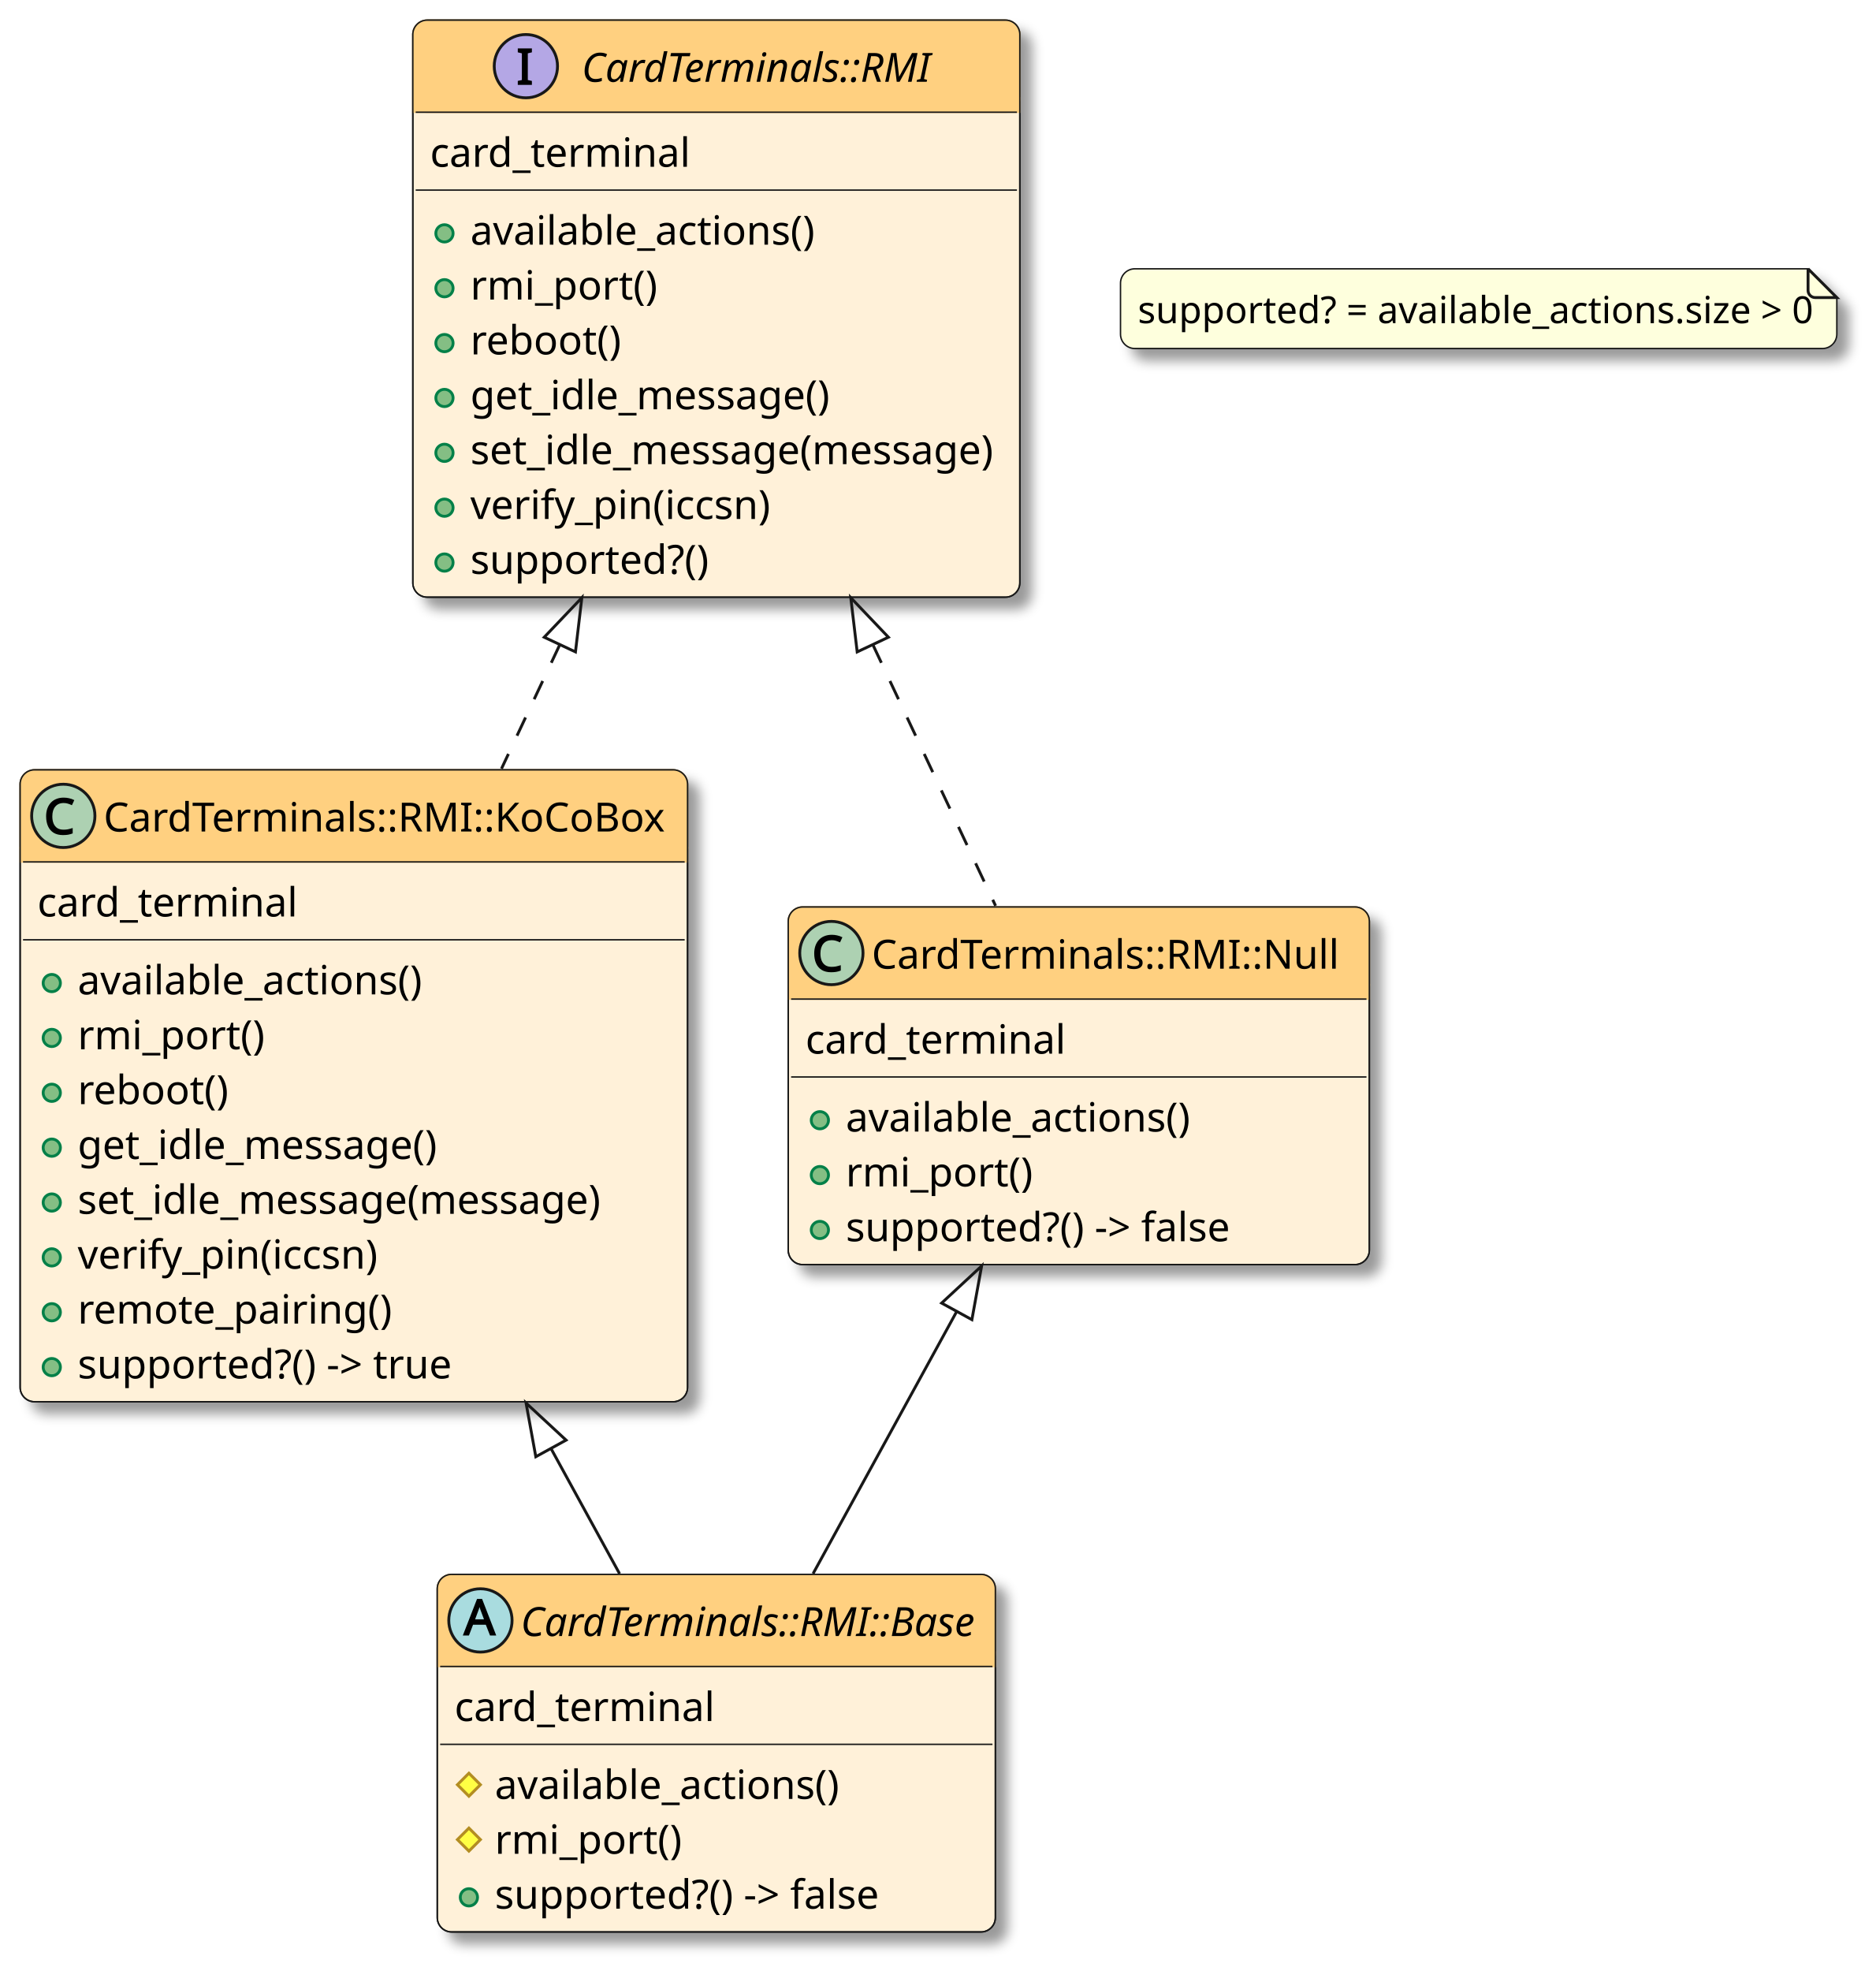
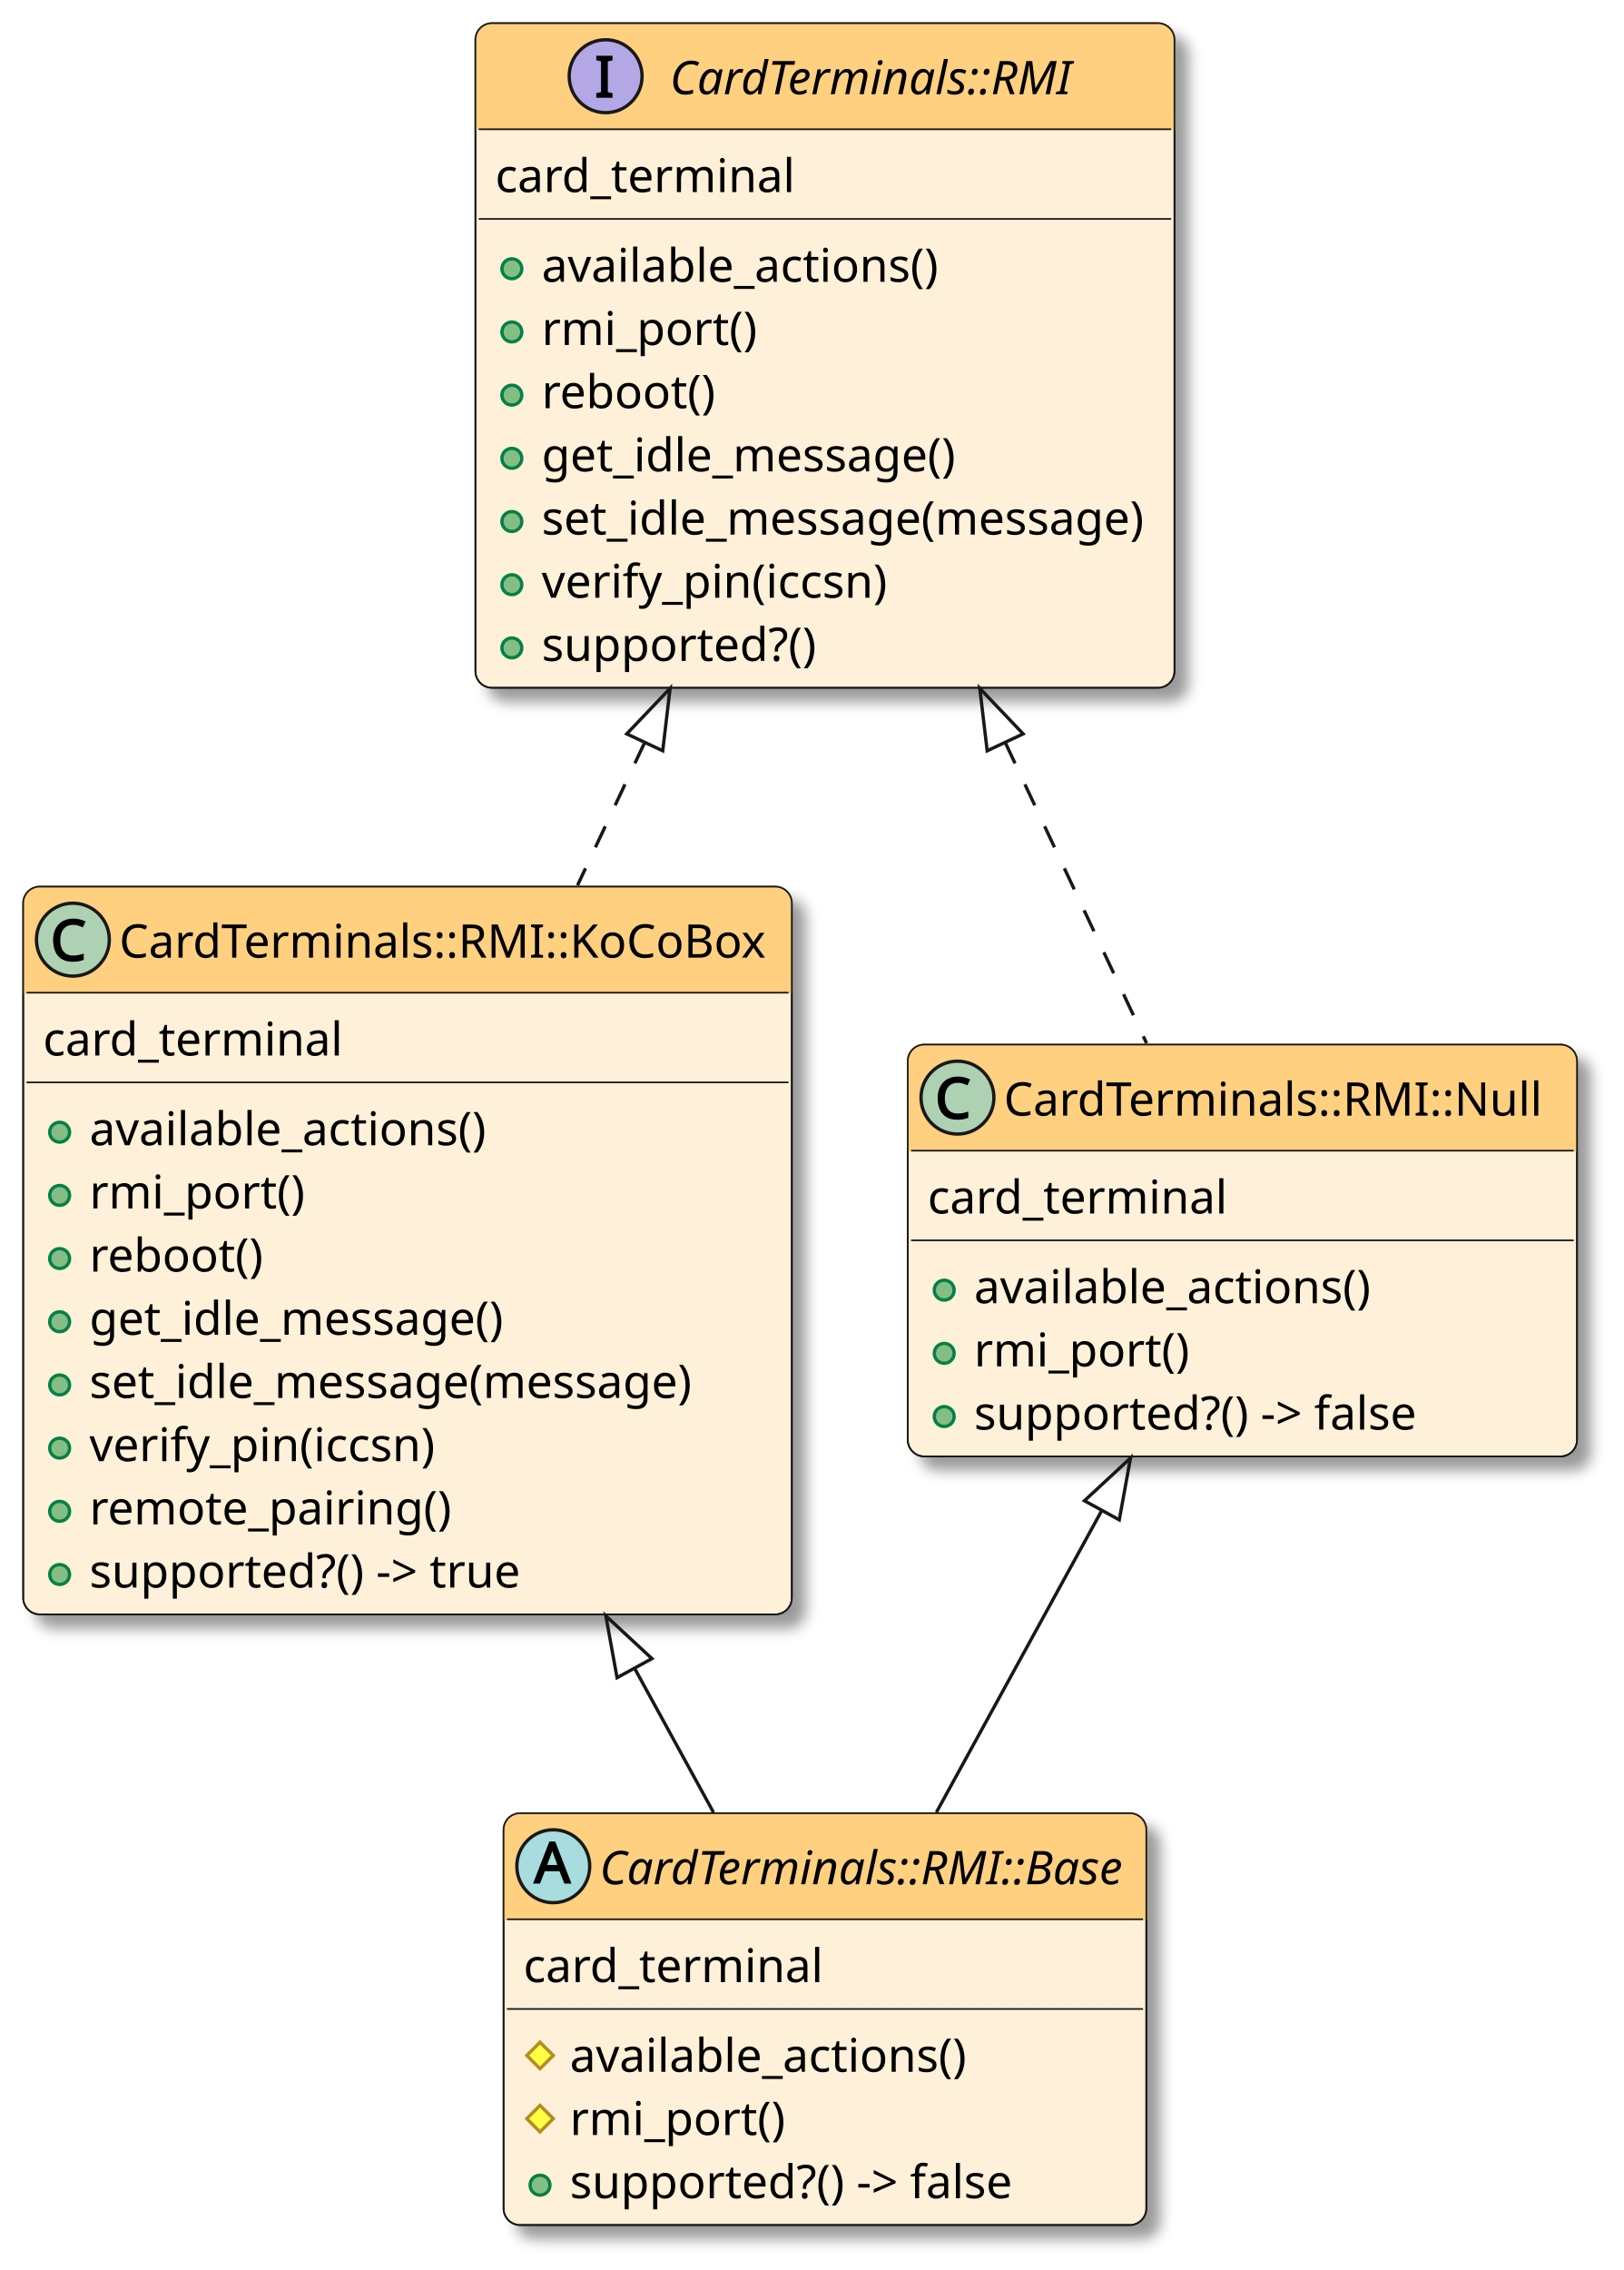
- <svg xmlns="http://www.w3.org/2000/svg" contentStyleType="text/css" height="685px" preserveAspectRatio="none" style="width:652px;height:685px;background:#FFFFFF;" version="1.1" viewBox="0 0 652 685" width="652px" zoomAndPan="magnify">
+ <svg xmlns="http://www.w3.org/2000/svg" contentStyleType="text/css" height="685px" preserveAspectRatio="none" style="width:490px;height:685px;background:#FFFFFF;" version="1.1" viewBox="0 0 490 685" width="490px" zoomAndPan="magnify">
  <defs>
-     <filter height="300%" id="f13yjbrhoefyrg" width="300%" x="-1" y="-1">
+     <filter height="300%" id="f1vqube8pfhbhq" width="300%" x="-1" y="-1">
      <feGaussianBlur result="blurOut" stdDeviation="2.0" />
      <feColorMatrix in="blurOut" result="blurOut2" type="matrix" values="0 0 0 0 0 0 0 0 0 0 0 0 0 0 0 0 0 0 .4 0" />
      <feOffset dx="4.0" dy="4.0" in="blurOut2" result="blurOut3" />
      <feBlend in="SourceGraphic" in2="blurOut3" mode="normal" />
    </filter>
  </defs>
  <g>
    <g id="elem_rmi">
-       <rect codeLine="5" fill="#FFF1D9" filter="url(#f13yjbrhoefyrg)" height="200.543" id="rmi" rx="5" ry="5" style="stroke:#181818;stroke-width:0.5;" width="211" x="143.5" y="7" />
+       <rect codeLine="5" fill="#FFF1D9" filter="url(#f1vqube8pfhbhq)" height="200.543" id="rmi" rx="5" ry="5" style="stroke:#181818;stroke-width:0.5;" width="211" x="143.5" y="7" />
      <rect fill="#FFD080" height="32" rx="5" ry="5" style="stroke:#FFD080;stroke-width:0.5;" width="211" x="143.5" y="7" />
      <rect fill="#FFD080" height="5" style="stroke:#FFD080;stroke-width:0.5;" width="211" x="143.5" y="34" />
      <rect codeLine="5" fill="none" height="200.543" id="rmi" rx="5" ry="5" style="stroke:#181818;stroke-width:0.5;" width="211" x="143.5" y="7" />
      <ellipse cx="182.8" cy="23" fill="#B4A7E5" rx="11" ry="11" style="stroke:#181818;stroke-width:1.0;" />
      <path d="M184.894,29.5 L179.988,29.5 L179.988,28.125 L181.409,27.812 L181.409,18.531 L179.988,18.188 L179.988,16.828 L184.894,16.828 L184.894,18.188 L183.472,18.531 L183.472,27.812 L184.894,28.125 L184.894,29.5 Z " fill="#000000" />
      <text fill="#000000" font-family="sans-serif" font-size="14" font-style="italic" lengthAdjust="spacing" textLength="125" x="202.2" y="28.432">CardTerminals::RMI</text>
      <line style="stroke:#181818;stroke-width:0.5;" x1="144.5" x2="353.5" y1="39" y2="39" />
      <text fill="#000000" font-family="sans-serif" font-size="14" lengthAdjust="spacing" textLength="93" x="149.5" y="57.966">card_terminal</text>
      <line style="stroke:#181818;stroke-width:0.5;" x1="144.5" x2="353.5" y1="66.068" y2="66.068" />
      <ellipse cx="154.5" cy="81.102" fill="#84BE84" rx="3" ry="3" style="stroke:#038048;stroke-width:1.0;" />
      <text fill="#000000" font-family="sans-serif" font-size="14" lengthAdjust="spacing" textLength="122" x="163.5" y="85.034">available_actions()</text>
      <ellipse cx="154.5" cy="100.17" fill="#84BE84" rx="3" ry="3" style="stroke:#038048;stroke-width:1.0;" />
      <text fill="#000000" font-family="sans-serif" font-size="14" lengthAdjust="spacing" textLength="65" x="163.5" y="104.102">rmi_port()</text>
      <ellipse cx="154.5" cy="119.238" fill="#84BE84" rx="3" ry="3" style="stroke:#038048;stroke-width:1.0;" />
      <text fill="#000000" font-family="sans-serif" font-size="14" lengthAdjust="spacing" textLength="52" x="163.5" y="123.17">reboot()</text>
      <ellipse cx="154.5" cy="138.306" fill="#84BE84" rx="3" ry="3" style="stroke:#038048;stroke-width:1.0;" />
      <text fill="#000000" font-family="sans-serif" font-size="14" lengthAdjust="spacing" textLength="127" x="163.5" y="142.238">get_idle_message()</text>
      <ellipse cx="154.5" cy="157.374" fill="#84BE84" rx="3" ry="3" style="stroke:#038048;stroke-width:1.0;" />
      <text fill="#000000" font-family="sans-serif" font-size="14" lengthAdjust="spacing" textLength="185" x="163.5" y="161.305">set_idle_message(message)</text>
      <ellipse cx="154.5" cy="176.441" fill="#84BE84" rx="3" ry="3" style="stroke:#038048;stroke-width:1.0;" />
      <text fill="#000000" font-family="sans-serif" font-size="14" lengthAdjust="spacing" textLength="107" x="163.5" y="180.373">verify_pin(iccsn)</text>
      <ellipse cx="154.5" cy="195.509" fill="#84BE84" rx="3" ry="3" style="stroke:#038048;stroke-width:1.0;" />
      <text fill="#000000" font-family="sans-serif" font-size="14" lengthAdjust="spacing" textLength="84" x="163.5" y="199.441">supported?()</text>
    </g>
    <g id="elem_rmi_koco">
-       <rect codeLine="16" fill="#FFF1D9" filter="url(#f13yjbrhoefyrg)" height="219.611" id="rmi_koco" rx="5" ry="5" style="stroke:#181818;stroke-width:0.5;" width="232" x="7" y="267.55" />
+       <rect codeLine="16" fill="#FFF1D9" filter="url(#f1vqube8pfhbhq)" height="219.611" id="rmi_koco" rx="5" ry="5" style="stroke:#181818;stroke-width:0.5;" width="232" x="7" y="267.55" />
      <rect fill="#FFD080" height="32" rx="5" ry="5" style="stroke:#FFD080;stroke-width:0.5;" width="232" x="7" y="267.55" />
      <rect fill="#FFD080" height="5" style="stroke:#FFD080;stroke-width:0.5;" width="232" x="7" y="294.55" />
      <rect codeLine="16" fill="none" height="219.611" id="rmi_koco" rx="5" ry="5" style="stroke:#181818;stroke-width:0.5;" width="232" x="7" y="267.55" />
      <ellipse cx="22" cy="283.55" fill="#ADD1B2" rx="11" ry="11" style="stroke:#181818;stroke-width:1.0;" />
      <path d="M22.109,279.081 Q21.188,279.081 20.453,279.394 Q19.734,279.706 19.234,280.3 Q18.734,280.878 18.453,281.753 Q18.188,282.628 18.188,283.722 Q18.188,285.159 18.625,286.206 Q19.078,287.253 19.922,287.8 Q20.781,288.347 22.094,288.347 Q22.875,288.347 23.562,288.222 Q24.266,288.081 25.266,287.769 L25.266,289.644 Q24.406,289.972 23.641,290.097 Q22.891,290.222 21.875,290.222 Q19.953,290.222 18.641,289.425 Q17.344,288.613 16.688,287.144 Q16.031,285.659 16.031,283.691 Q16.031,282.269 16.422,281.097 Q16.828,279.909 17.609,279.034 Q18.391,278.159 19.531,277.691 Q20.672,277.206 22.141,277.206 Q23.094,277.206 23.984,277.409 Q24.891,277.597 25.828,278.066 L25,279.847 Q24.219,279.472 23.562,279.284 Q22.906,279.081 22.109,279.081 Z " fill="#000000" />
      <text fill="#000000" font-family="sans-serif" font-size="14" lengthAdjust="spacing" textLength="200" x="36" y="288.982">CardTerminals::RMI::KoCoBox</text>
      <line style="stroke:#181818;stroke-width:0.5;" x1="8" x2="238" y1="299.55" y2="299.55" />
      <text fill="#000000" font-family="sans-serif" font-size="14" lengthAdjust="spacing" textLength="93" x="13" y="318.516">card_terminal</text>
      <line style="stroke:#181818;stroke-width:0.5;" x1="8" x2="238" y1="326.618" y2="326.618" />
      <ellipse cx="18" cy="341.652" fill="#84BE84" rx="3" ry="3" style="stroke:#038048;stroke-width:1.0;" />
      <text fill="#000000" font-family="sans-serif" font-size="14" lengthAdjust="spacing" textLength="122" x="27" y="345.584">available_actions()</text>
      <ellipse cx="18" cy="360.72" fill="#84BE84" rx="3" ry="3" style="stroke:#038048;stroke-width:1.0;" />
      <text fill="#000000" font-family="sans-serif" font-size="14" lengthAdjust="spacing" textLength="65" x="27" y="364.652">rmi_port()</text>
      <ellipse cx="18" cy="379.788" fill="#84BE84" rx="3" ry="3" style="stroke:#038048;stroke-width:1.0;" />
      <text fill="#000000" font-family="sans-serif" font-size="14" lengthAdjust="spacing" textLength="52" x="27" y="383.72">reboot()</text>
      <ellipse cx="18" cy="398.856" fill="#84BE84" rx="3" ry="3" style="stroke:#038048;stroke-width:1.0;" />
      <text fill="#000000" font-family="sans-serif" font-size="14" lengthAdjust="spacing" textLength="127" x="27" y="402.788">get_idle_message()</text>
      <ellipse cx="18" cy="417.923" fill="#84BE84" rx="3" ry="3" style="stroke:#038048;stroke-width:1.0;" />
      <text fill="#000000" font-family="sans-serif" font-size="14" lengthAdjust="spacing" textLength="185" x="27" y="421.856">set_idle_message(message)</text>
      <ellipse cx="18" cy="436.991" fill="#84BE84" rx="3" ry="3" style="stroke:#038048;stroke-width:1.0;" />
      <text fill="#000000" font-family="sans-serif" font-size="14" lengthAdjust="spacing" textLength="107" x="27" y="440.923">verify_pin(iccsn)</text>
      <ellipse cx="18" cy="456.059" fill="#84BE84" rx="3" ry="3" style="stroke:#038048;stroke-width:1.0;" />
      <text fill="#000000" font-family="sans-serif" font-size="14" lengthAdjust="spacing" textLength="111" x="27" y="459.991">remote_pairing()</text>
      <ellipse cx="18" cy="475.127" fill="#84BE84" rx="3" ry="3" style="stroke:#038048;stroke-width:1.0;" />
      <text fill="#000000" font-family="sans-serif" font-size="14" lengthAdjust="spacing" textLength="133" x="27" y="479.059">supported?() -&gt; true</text>
    </g>
    <g id="elem_rmi_null">
-       <rect codeLine="28" fill="#FFF1D9" filter="url(#f13yjbrhoefyrg)" height="124.272" id="rmi_null" rx="5" ry="5" style="stroke:#181818;stroke-width:0.5;" width="202" x="274" y="315.22" />
+       <rect codeLine="28" fill="#FFF1D9" filter="url(#f1vqube8pfhbhq)" height="124.272" id="rmi_null" rx="5" ry="5" style="stroke:#181818;stroke-width:0.5;" width="202" x="274" y="315.22" />
      <rect fill="#FFD080" height="32" rx="5" ry="5" style="stroke:#FFD080;stroke-width:0.5;" width="202" x="274" y="315.22" />
      <rect fill="#FFD080" height="5" style="stroke:#FFD080;stroke-width:0.5;" width="202" x="274" y="342.22" />
      <rect codeLine="28" fill="none" height="124.272" id="rmi_null" rx="5" ry="5" style="stroke:#181818;stroke-width:0.5;" width="202" x="274" y="315.22" />
      <ellipse cx="289" cy="331.22" fill="#ADD1B2" rx="11" ry="11" style="stroke:#181818;stroke-width:1.0;" />
      <path d="M289.109,326.751 Q288.188,326.751 287.453,327.064 Q286.734,327.376 286.234,327.97 Q285.734,328.548 285.453,329.423 Q285.188,330.298 285.188,331.392 Q285.188,332.829 285.625,333.876 Q286.078,334.923 286.922,335.47 Q287.781,336.017 289.094,336.017 Q289.875,336.017 290.562,335.892 Q291.266,335.751 292.266,335.439 L292.266,337.314 Q291.406,337.642 290.641,337.767 Q289.891,337.892 288.875,337.892 Q286.953,337.892 285.641,337.095 Q284.344,336.283 283.688,334.814 Q283.031,333.329 283.031,331.361 Q283.031,329.939 283.422,328.767 Q283.828,327.579 284.609,326.704 Q285.391,325.829 286.531,325.361 Q287.672,324.876 289.141,324.876 Q290.094,324.876 290.984,325.079 Q291.891,325.267 292.828,325.736 L292,327.517 Q291.219,327.142 290.562,326.954 Q289.906,326.751 289.109,326.751 Z " fill="#000000" />
      <text fill="#000000" font-family="sans-serif" font-size="14" lengthAdjust="spacing" textLength="170" x="303" y="336.652">CardTerminals::RMI::Null</text>
      <line style="stroke:#181818;stroke-width:0.5;" x1="275" x2="475" y1="347.22" y2="347.22" />
      <text fill="#000000" font-family="sans-serif" font-size="14" lengthAdjust="spacing" textLength="93" x="280" y="366.186">card_terminal</text>
      <line style="stroke:#181818;stroke-width:0.5;" x1="275" x2="475" y1="374.288" y2="374.288" />
      <ellipse cx="285" cy="389.322" fill="#84BE84" rx="3" ry="3" style="stroke:#038048;stroke-width:1.0;" />
      <text fill="#000000" font-family="sans-serif" font-size="14" lengthAdjust="spacing" textLength="122" x="294" y="393.254">available_actions()</text>
      <ellipse cx="285" cy="408.39" fill="#84BE84" rx="3" ry="3" style="stroke:#038048;stroke-width:1.0;" />
      <text fill="#000000" font-family="sans-serif" font-size="14" lengthAdjust="spacing" textLength="65" x="294" y="412.322">rmi_port()</text>
      <ellipse cx="285" cy="427.458" fill="#84BE84" rx="3" ry="3" style="stroke:#038048;stroke-width:1.0;" />
      <text fill="#000000" font-family="sans-serif" font-size="14" lengthAdjust="spacing" textLength="137" x="294" y="431.39">supported?() -&gt; false</text>
    </g>
    <g id="elem_rmi_base">
-       <rect codeLine="35" fill="#FFF1D9" filter="url(#f13yjbrhoefyrg)" height="124.272" id="rmi_base" rx="5" ry="5" style="stroke:#181818;stroke-width:0.5;" width="194" x="152" y="547.16" />
+       <rect codeLine="35" fill="#FFF1D9" filter="url(#f1vqube8pfhbhq)" height="124.272" id="rmi_base" rx="5" ry="5" style="stroke:#181818;stroke-width:0.5;" width="194" x="152" y="547.16" />
      <rect fill="#FFD080" height="32" rx="5" ry="5" style="stroke:#FFD080;stroke-width:0.5;" width="194" x="152" y="547.16" />
      <rect fill="#FFD080" height="5" style="stroke:#FFD080;stroke-width:0.5;" width="194" x="152" y="574.16" />
      <rect codeLine="35" fill="none" height="124.272" id="rmi_base" rx="5" ry="5" style="stroke:#181818;stroke-width:0.5;" width="194" x="152" y="547.16" />
      <ellipse cx="167" cy="563.16" fill="#A9DCDF" rx="11" ry="11" style="stroke:#181818;stroke-width:1.0;" />
      <path d="M170.344,568.41 L168.875,564.66 L164.438,564.66 L163,568.41 L160.875,568.41 L165.828,555.691 L167.578,555.691 L172.5,568.41 L170.344,568.41 Z M167,559.457 Q166.953,559.301 166.828,558.941 Q166.703,558.582 166.594,558.207 Q166.484,557.816 166.688,557.754 Q166.844,557.941 166.75,558.301 Q166.656,558.644 166.562,558.941 Q166.469,559.222 166.391,559.457 L165.156,562.769 L168.234,562.769 L167,559.457 Z " fill="#000000" />
      <text fill="#000000" font-family="sans-serif" font-size="14" font-style="italic" lengthAdjust="spacing" textLength="162" x="181" y="568.592">CardTerminals::RMI::Base</text>
      <line style="stroke:#181818;stroke-width:0.5;" x1="153" x2="345" y1="579.16" y2="579.16" />
      <text fill="#000000" font-family="sans-serif" font-size="14" lengthAdjust="spacing" textLength="93" x="158" y="598.126">card_terminal</text>
      <line style="stroke:#181818;stroke-width:0.5;" x1="153" x2="345" y1="606.228" y2="606.228" />
      <polygon fill="#FFFF44" points="163,616.262,167,620.262,163,624.262,159,620.262" style="stroke:#B38D22;stroke-width:1.0;" />
      <text fill="#000000" font-family="sans-serif" font-size="14" lengthAdjust="spacing" textLength="122" x="172" y="625.194">available_actions()</text>
      <polygon fill="#FFFF44" points="163,635.33,167,639.33,163,643.33,159,639.33" style="stroke:#B38D22;stroke-width:1.0;" />
      <text fill="#000000" font-family="sans-serif" font-size="14" lengthAdjust="spacing" textLength="65" x="172" y="644.262">rmi_port()</text>
      <ellipse cx="163" cy="659.398" fill="#84BE84" rx="3" ry="3" style="stroke:#038048;stroke-width:1.0;" />
      <text fill="#000000" font-family="sans-serif" font-size="14" lengthAdjust="spacing" textLength="137" x="172" y="663.33">supported?() -&gt; false</text>
-     </g>
-     <g id="elem_n1">
-       <path d="M389.5,98.42 L389.5,116.126 A5,5 0 0 0 394.5,121.126 L633.5,121.126 A5,5 0 0 0 638.5,116.126 L638.5,103.42 L628.5,93.42 L394.5,93.42 A5,5 0 0 0 389.5,98.42 " fill="#FEFFDD" filter="url(#f13yjbrhoefyrg)" style="stroke:#181818;stroke-width:0.5;" />
-       <path d="M628.5,93.42 L628.5,100.92 A2.5,2.5 0 0 0 631,103.42 L638.5,103.42 L628.5,93.42 " fill="#FEFFDD" style="stroke:#181818;stroke-width:1.0;" />
-       <text fill="#000000" font-family="sans-serif" font-size="13" lengthAdjust="spacing" textLength="228" x="395.5" y="112.317">supported? = available_actions.size &gt; 0</text>
    </g>
    <g id="link_rmi_rmi_koco">
      <path codeLine="42" d="M194.606,224.012 C185.506,243.382 183.57,247.49 174.32,267.16 " fill="none" id="rmi-backto-rmi_koco" style="stroke:#181818;stroke-width:1.0;stroke-dasharray:7.0,7.0;" />
      <polygon fill="none" points="202.26,207.72,189.176,221.46,200.037,226.563,202.26,207.72" style="stroke:#181818;stroke-width:1.0;" />
    </g>
    <g id="link_rmi_rmi_null">
      <path codeLine="43" d="M303.397,224.01 C320.277,259.92 331.17,283.09 346.08,314.81 " fill="none" id="rmi-backto-rmi_null" style="stroke:#181818;stroke-width:1.0;stroke-dasharray:7.0,7.0;" />
      <polygon fill="none" points="295.74,207.72,297.967,226.562,308.827,221.458,295.74,207.72" style="stroke:#181818;stroke-width:1.0;" />
    </g>
    <g id="link_rmi_koco_rmi_base">
      <path codeLine="44" d="M191.514,503.383 C202.694,523.773 205.35,528.63 215.37,546.93 " fill="none" id="rmi_koco-backto-rmi_base" style="stroke:#181818;stroke-width:1.0;" />
      <polygon fill="none" points="182.86,487.6,186.253,506.268,196.775,500.498,182.86,487.6" style="stroke:#181818;stroke-width:1.0;" />
    </g>
    <g id="link_rmi_null_rmi_base">
      <path codeLine="45" d="M332.582,455.756 C314.432,488.886 300.77,513.81 282.64,546.9 " fill="none" id="rmi_null-backto-rmi_base" style="stroke:#181818;stroke-width:1.0;" />
      <polygon fill="none" points="341.23,439.97,327.32,452.873,337.844,458.639,341.23,439.97" style="stroke:#181818;stroke-width:1.0;" />
    </g>
  </g>
</svg>
